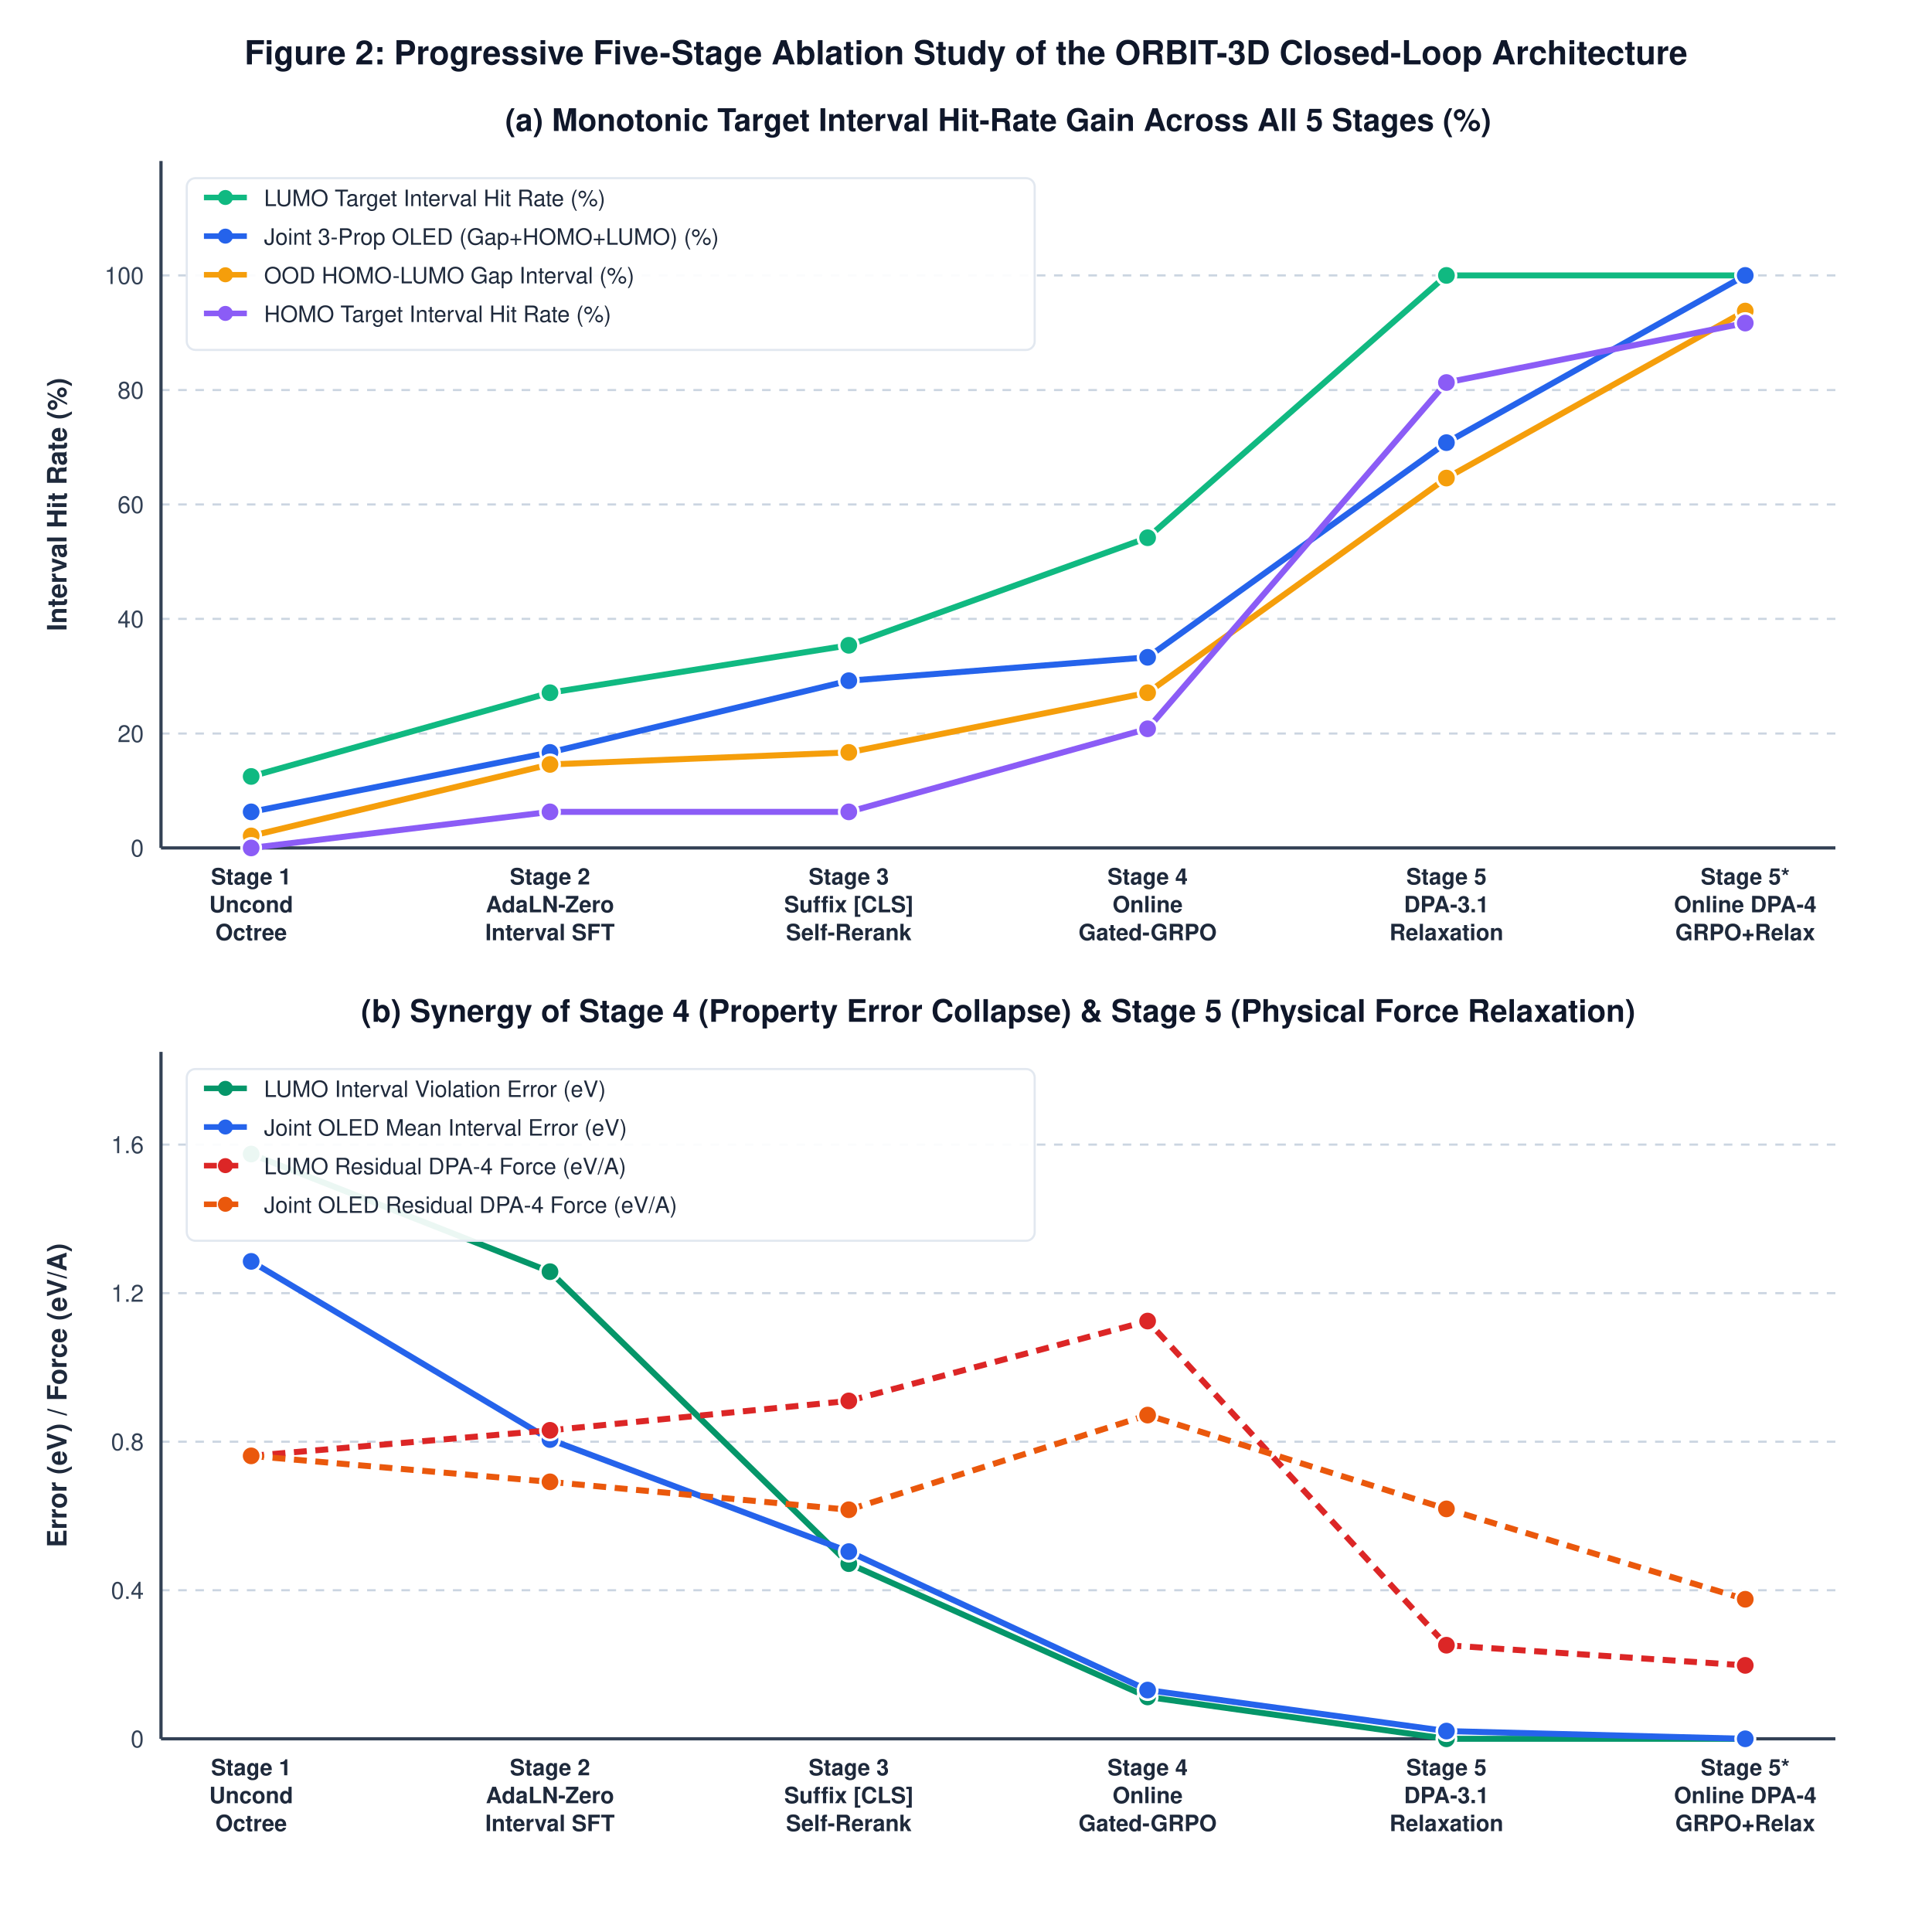
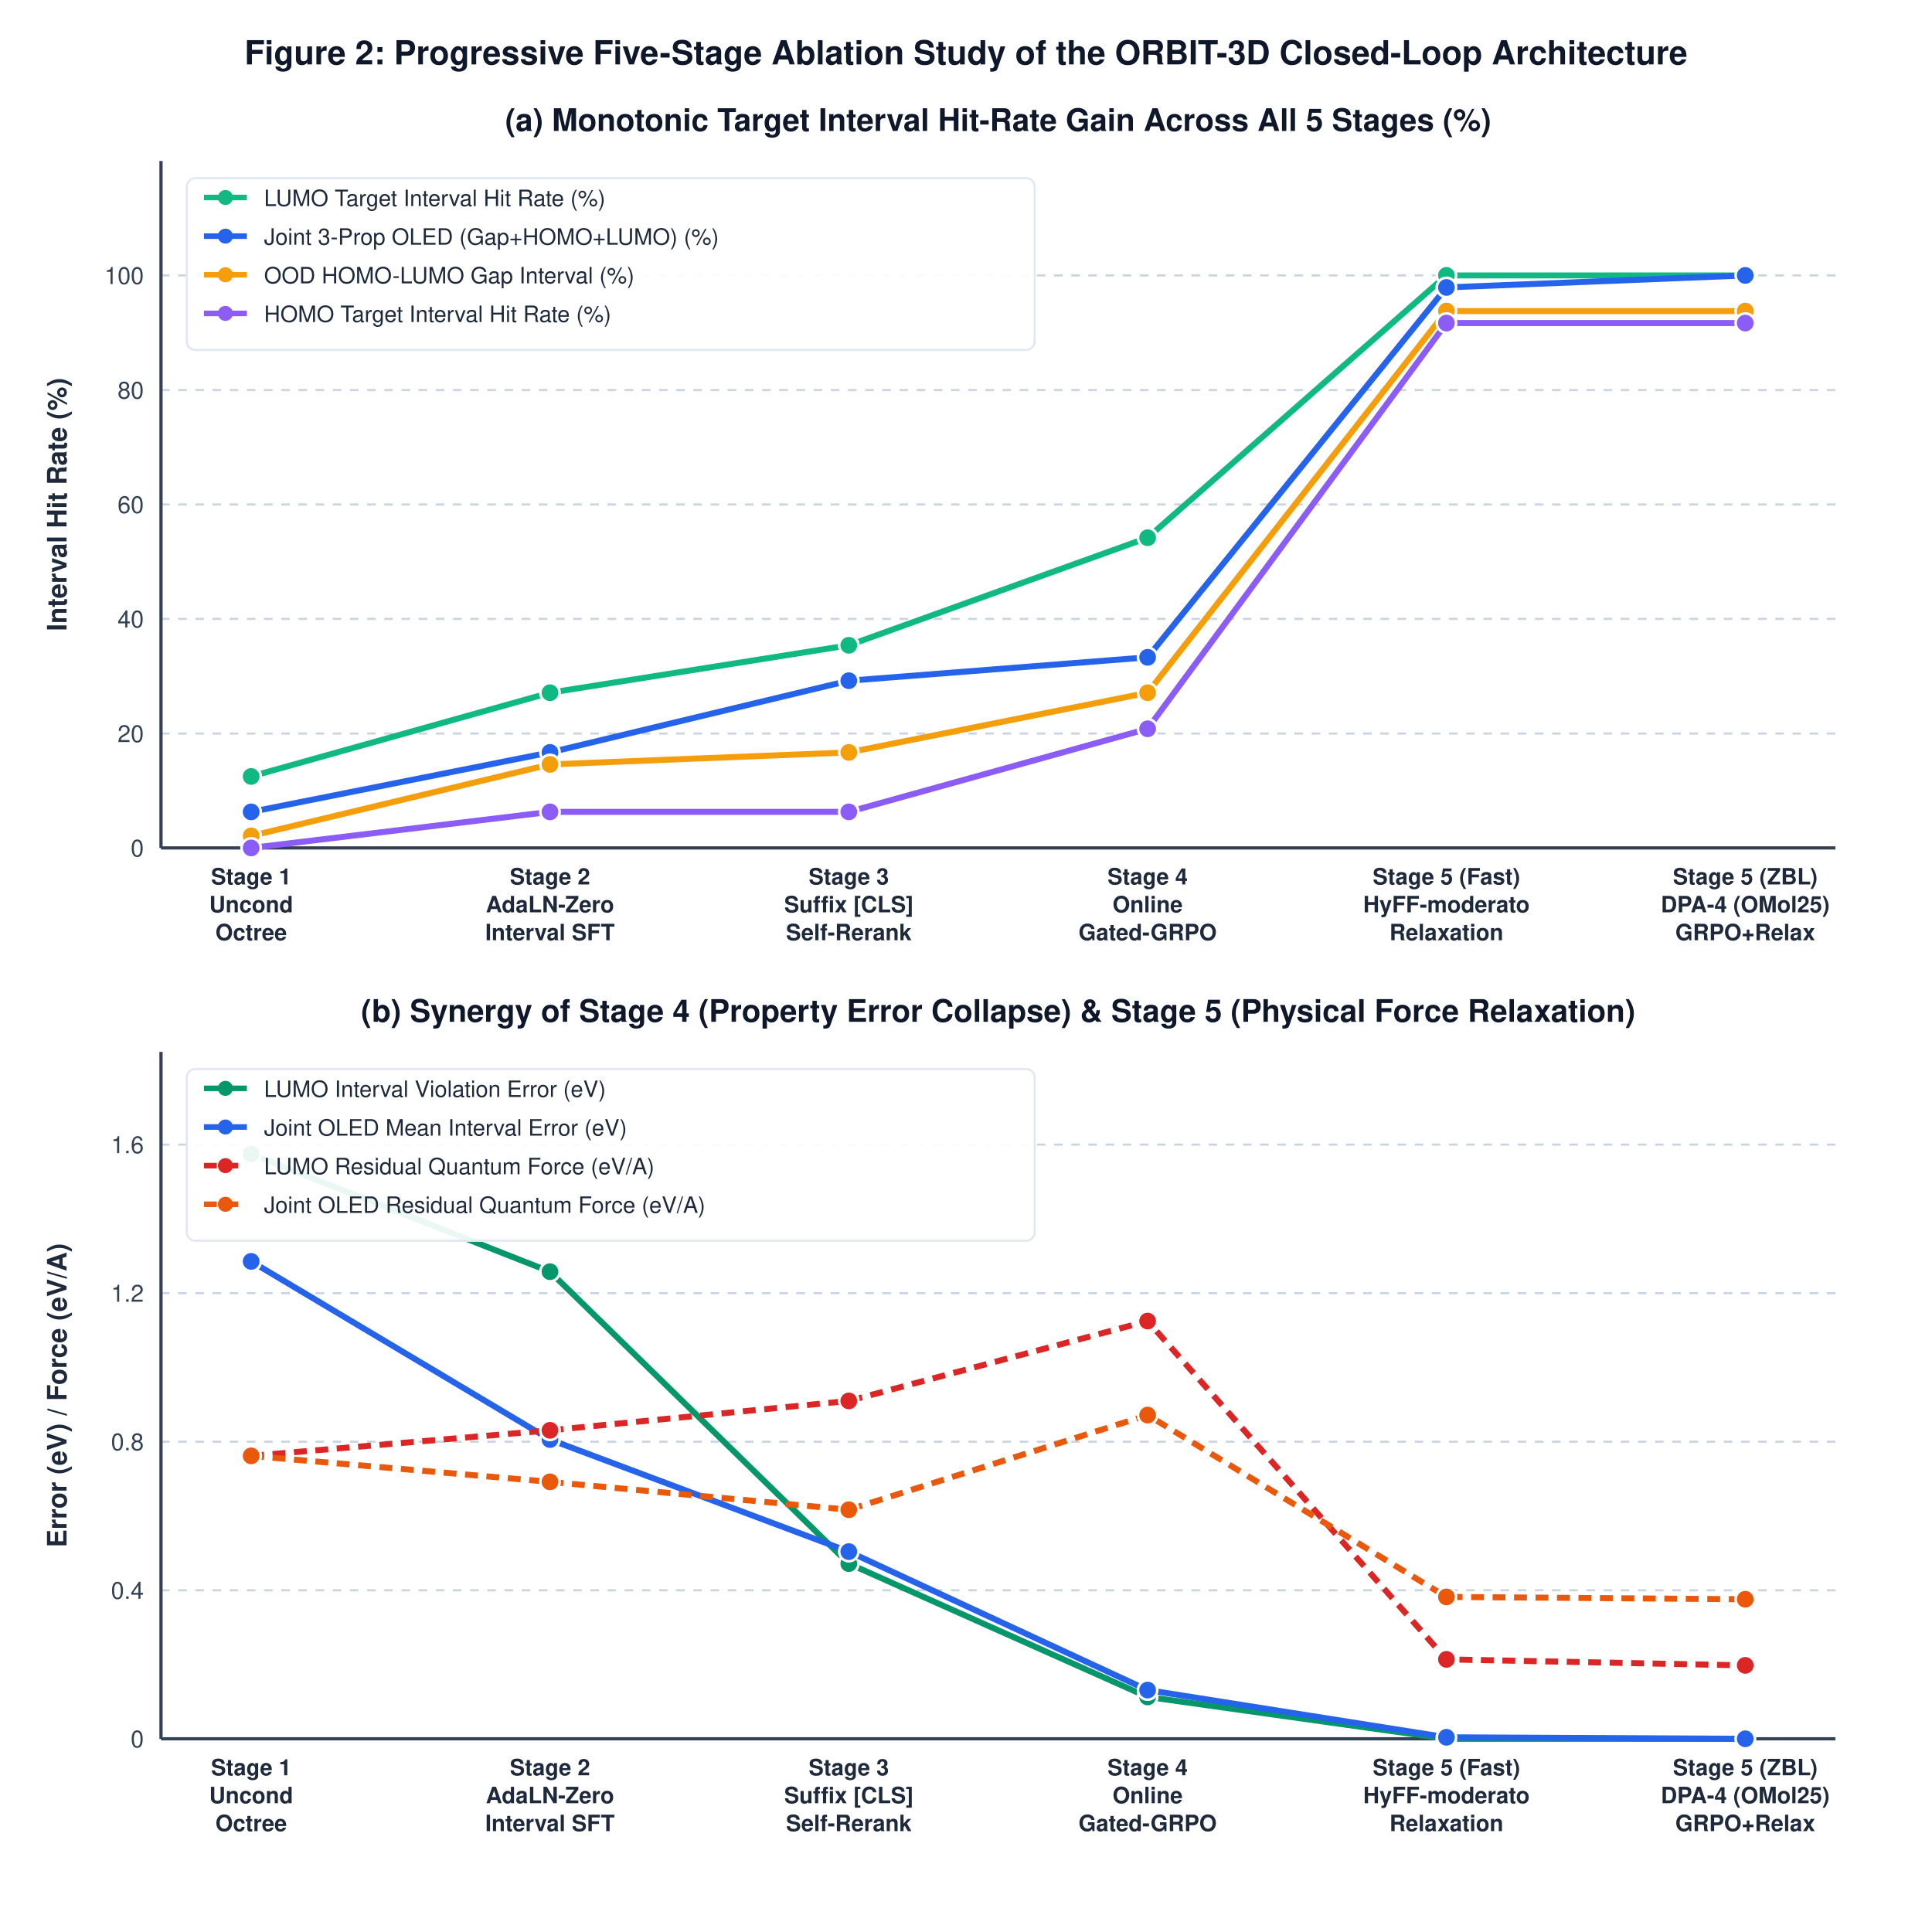
<svg xmlns="http://www.w3.org/2000/svg" width="900" height="900" viewBox="0 0 900 900">
  <rect width="900" height="900" fill="#ffffff" />
  <text x="450.0" y="30" font-family="Helvetica, Arial, sans-serif" font-size="15.5" font-weight="bold" text-anchor="middle" fill="#0f172a">Figure 2: Progressive Five-Stage Ablation Study of the ORBIT-3D Closed-Loop Architecture</text>
  <text x="465.0" y="61.0" font-family="Helvetica, Arial, sans-serif" font-size="14.5" font-weight="bold" text-anchor="middle" fill="#0f172a">(a) Monotonic Target Interval Hit-Rate Gain Across All 5 Stages (%)</text>
  <text transform="translate(31.0,235.0) rotate(-90)" font-family="Helvetica, Arial, sans-serif" font-size="12.5" font-weight="bold" text-anchor="middle" fill="#1e293b">Interval Hit Rate (%)</text>
  <line x1="75" y1="395.0" x2="855" y2="395.0" stroke="#cbd5e1" stroke-width="1" stroke-dasharray="4,4" />
  <text x="67" y="399.0" font-family="Helvetica, Arial, sans-serif" font-size="11" text-anchor="end" fill="#334155">0</text>
  <line x1="75" y1="341.7" x2="855" y2="341.7" stroke="#cbd5e1" stroke-width="1" stroke-dasharray="4,4" />
  <text x="67" y="345.7" font-family="Helvetica, Arial, sans-serif" font-size="11" text-anchor="end" fill="#334155">20</text>
  <line x1="75" y1="288.3" x2="855" y2="288.3" stroke="#cbd5e1" stroke-width="1" stroke-dasharray="4,4" />
  <text x="67" y="292.3" font-family="Helvetica, Arial, sans-serif" font-size="11" text-anchor="end" fill="#334155">40</text>
  <line x1="75" y1="235.0" x2="855" y2="235.0" stroke="#cbd5e1" stroke-width="1" stroke-dasharray="4,4" />
  <text x="67" y="239.0" font-family="Helvetica, Arial, sans-serif" font-size="11" text-anchor="end" fill="#334155">60</text>
  <line x1="75" y1="181.7" x2="855" y2="181.7" stroke="#cbd5e1" stroke-width="1" stroke-dasharray="4,4" />
  <text x="67" y="185.7" font-family="Helvetica, Arial, sans-serif" font-size="11" text-anchor="end" fill="#334155">80</text>
  <line x1="75" y1="128.3" x2="855" y2="128.3" stroke="#cbd5e1" stroke-width="1" stroke-dasharray="4,4" />
  <text x="67" y="132.3" font-family="Helvetica, Arial, sans-serif" font-size="11" text-anchor="end" fill="#334155">100</text>
  <line x1="75" y1="75" x2="75" y2="395" stroke="#334155" stroke-width="1.5" />
  <line x1="75" y1="395" x2="855" y2="395" stroke="#334155" stroke-width="1.5" />
  <text x="117.0" y="412.0" font-family="Helvetica, Arial, sans-serif" font-size="10.5" font-weight="bold" text-anchor="middle" fill="#1e293b">Stage 1</text>
  <text x="117.0" y="425.0" font-family="Helvetica, Arial, sans-serif" font-size="10.5" font-weight="bold" text-anchor="middle" fill="#1e293b">Uncond</text>
  <text x="117.0" y="438.0" font-family="Helvetica, Arial, sans-serif" font-size="10.5" font-weight="bold" text-anchor="middle" fill="#1e293b">Octree</text>
  <text x="256.2" y="412.0" font-family="Helvetica, Arial, sans-serif" font-size="10.5" font-weight="bold" text-anchor="middle" fill="#1e293b">Stage 2</text>
  <text x="256.2" y="425.0" font-family="Helvetica, Arial, sans-serif" font-size="10.5" font-weight="bold" text-anchor="middle" fill="#1e293b">AdaLN-Zero</text>
  <text x="256.2" y="438.0" font-family="Helvetica, Arial, sans-serif" font-size="10.5" font-weight="bold" text-anchor="middle" fill="#1e293b">Interval SFT</text>
  <text x="395.4" y="412.0" font-family="Helvetica, Arial, sans-serif" font-size="10.5" font-weight="bold" text-anchor="middle" fill="#1e293b">Stage 3</text>
  <text x="395.4" y="425.0" font-family="Helvetica, Arial, sans-serif" font-size="10.5" font-weight="bold" text-anchor="middle" fill="#1e293b">Suffix [CLS]</text>
  <text x="395.4" y="438.0" font-family="Helvetica, Arial, sans-serif" font-size="10.5" font-weight="bold" text-anchor="middle" fill="#1e293b">Self-Rerank</text>
  <text x="534.6" y="412.0" font-family="Helvetica, Arial, sans-serif" font-size="10.5" font-weight="bold" text-anchor="middle" fill="#1e293b">Stage 4</text>
  <text x="534.6" y="425.0" font-family="Helvetica, Arial, sans-serif" font-size="10.5" font-weight="bold" text-anchor="middle" fill="#1e293b">Online</text>
  <text x="534.6" y="438.0" font-family="Helvetica, Arial, sans-serif" font-size="10.5" font-weight="bold" text-anchor="middle" fill="#1e293b">Gated-GRPO</text>
-   <text x="673.8" y="412.0" font-family="Helvetica, Arial, sans-serif" font-size="10.5" font-weight="bold" text-anchor="middle" fill="#1e293b">Stage 5</text>
-   <text x="673.8" y="425.0" font-family="Helvetica, Arial, sans-serif" font-size="10.5" font-weight="bold" text-anchor="middle" fill="#1e293b">DPA-3.1</text>
+   <text x="673.8" y="412.0" font-family="Helvetica, Arial, sans-serif" font-size="10.5" font-weight="bold" text-anchor="middle" fill="#1e293b">Stage 5 (Fast)</text>
+   <text x="673.8" y="425.0" font-family="Helvetica, Arial, sans-serif" font-size="10.5" font-weight="bold" text-anchor="middle" fill="#1e293b">HyFF-moderato</text>
  <text x="673.8" y="438.0" font-family="Helvetica, Arial, sans-serif" font-size="10.5" font-weight="bold" text-anchor="middle" fill="#1e293b">Relaxation</text>
-   <text x="813.0" y="412.0" font-family="Helvetica, Arial, sans-serif" font-size="10.5" font-weight="bold" text-anchor="middle" fill="#1e293b">Stage 5*</text>
-   <text x="813.0" y="425.0" font-family="Helvetica, Arial, sans-serif" font-size="10.5" font-weight="bold" text-anchor="middle" fill="#1e293b">Online DPA-4</text>
+   <text x="813.0" y="412.0" font-family="Helvetica, Arial, sans-serif" font-size="10.5" font-weight="bold" text-anchor="middle" fill="#1e293b">Stage 5 (ZBL)</text>
+   <text x="813.0" y="425.0" font-family="Helvetica, Arial, sans-serif" font-size="10.5" font-weight="bold" text-anchor="middle" fill="#1e293b">DPA-4 (OMol25)</text>
  <text x="813.0" y="438.0" font-family="Helvetica, Arial, sans-serif" font-size="10.5" font-weight="bold" text-anchor="middle" fill="#1e293b">GRPO+Relax</text>
  <polyline fill="none" stroke="#10b981" stroke-width="2.8" points="117.0,361.7 256.2,322.7 395.4,300.6 534.6,250.5 673.8,128.3 813.0,128.3" />
  <circle cx="117.0" cy="361.7" r="4.5" fill="#10b981" stroke="#ffffff" stroke-width="1.2" />
  <circle cx="256.2" cy="322.7" r="4.5" fill="#10b981" stroke="#ffffff" stroke-width="1.2" />
  <circle cx="395.4" cy="300.6" r="4.5" fill="#10b981" stroke="#ffffff" stroke-width="1.2" />
  <circle cx="534.6" cy="250.5" r="4.5" fill="#10b981" stroke="#ffffff" stroke-width="1.2" />
  <circle cx="673.8" cy="128.3" r="4.5" fill="#10b981" stroke="#ffffff" stroke-width="1.2" />
  <circle cx="813.0" cy="128.3" r="4.5" fill="#10b981" stroke="#ffffff" stroke-width="1.2" />
-   <polyline fill="none" stroke="#2563eb" stroke-width="2.8" points="117.0,378.2 256.2,350.5 395.4,317.1 534.6,306.2 673.8,206.2 813.0,128.3" />
+   <polyline fill="none" stroke="#2563eb" stroke-width="2.8" points="117.0,378.2 256.2,350.5 395.4,317.1 534.6,306.2 673.8,133.9 813.0,128.3" />
  <circle cx="117.0" cy="378.2" r="4.5" fill="#2563eb" stroke="#ffffff" stroke-width="1.2" />
  <circle cx="256.2" cy="350.5" r="4.5" fill="#2563eb" stroke="#ffffff" stroke-width="1.2" />
  <circle cx="395.4" cy="317.1" r="4.5" fill="#2563eb" stroke="#ffffff" stroke-width="1.2" />
  <circle cx="534.6" cy="306.2" r="4.5" fill="#2563eb" stroke="#ffffff" stroke-width="1.2" />
-   <circle cx="673.8" cy="206.2" r="4.5" fill="#2563eb" stroke="#ffffff" stroke-width="1.2" />
+   <circle cx="673.8" cy="133.9" r="4.5" fill="#2563eb" stroke="#ffffff" stroke-width="1.2" />
  <circle cx="813.0" cy="128.3" r="4.5" fill="#2563eb" stroke="#ffffff" stroke-width="1.2" />
-   <polyline fill="none" stroke="#f59e0b" stroke-width="2.8" points="117.0,389.4 256.2,356.1 395.4,350.5 534.6,322.7 673.8,222.7 813.0,144.9" />
+   <polyline fill="none" stroke="#f59e0b" stroke-width="2.8" points="117.0,389.4 256.2,356.1 395.4,350.5 534.6,322.7 673.8,144.9 813.0,144.9" />
  <circle cx="117.0" cy="389.4" r="4.5" fill="#f59e0b" stroke="#ffffff" stroke-width="1.2" />
  <circle cx="256.2" cy="356.1" r="4.5" fill="#f59e0b" stroke="#ffffff" stroke-width="1.2" />
  <circle cx="395.4" cy="350.5" r="4.5" fill="#f59e0b" stroke="#ffffff" stroke-width="1.2" />
  <circle cx="534.6" cy="322.7" r="4.5" fill="#f59e0b" stroke="#ffffff" stroke-width="1.2" />
-   <circle cx="673.8" cy="222.7" r="4.5" fill="#f59e0b" stroke="#ffffff" stroke-width="1.2" />
+   <circle cx="673.8" cy="144.9" r="4.5" fill="#f59e0b" stroke="#ffffff" stroke-width="1.2" />
  <circle cx="813.0" cy="144.9" r="4.5" fill="#f59e0b" stroke="#ffffff" stroke-width="1.2" />
-   <polyline fill="none" stroke="#8b5cf6" stroke-width="2.8" points="117.0,395.0 256.2,378.2 395.4,378.2 534.6,339.5 673.8,178.2 813.0,150.5" />
+   <polyline fill="none" stroke="#8b5cf6" stroke-width="2.8" points="117.0,395.0 256.2,378.2 395.4,378.2 534.6,339.5 673.8,150.5 813.0,150.5" />
  <circle cx="117.0" cy="395.0" r="4.5" fill="#8b5cf6" stroke="#ffffff" stroke-width="1.2" />
  <circle cx="256.2" cy="378.2" r="4.5" fill="#8b5cf6" stroke="#ffffff" stroke-width="1.2" />
  <circle cx="395.4" cy="378.2" r="4.5" fill="#8b5cf6" stroke="#ffffff" stroke-width="1.2" />
  <circle cx="534.6" cy="339.5" r="4.5" fill="#8b5cf6" stroke="#ffffff" stroke-width="1.2" />
-   <circle cx="673.8" cy="178.2" r="4.5" fill="#8b5cf6" stroke="#ffffff" stroke-width="1.2" />
+   <circle cx="673.8" cy="150.5" r="4.5" fill="#8b5cf6" stroke="#ffffff" stroke-width="1.2" />
  <circle cx="813.0" cy="150.5" r="4.5" fill="#8b5cf6" stroke="#ffffff" stroke-width="1.2" />
  <rect x="87" y="83" width="395" height="80" fill="#ffffff" fill-opacity="0.92" stroke="#e2e8f0" rx="4" />
  <line x1="95" y1="92" x2="115" y2="92" stroke="#10b981" stroke-width="2.6" />
  <circle cx="105" cy="92" r="3.5" fill="#10b981" />
  <text x="123" y="96" font-family="Helvetica, Arial, sans-serif" font-size="10.5" fill="#1e293b">LUMO Target Interval Hit Rate (%)</text>
  <line x1="95" y1="110" x2="115" y2="110" stroke="#2563eb" stroke-width="2.6" />
  <circle cx="105" cy="110" r="3.5" fill="#2563eb" />
  <text x="123" y="114" font-family="Helvetica, Arial, sans-serif" font-size="10.5" fill="#1e293b">Joint 3-Prop OLED (Gap+HOMO+LUMO) (%)</text>
  <line x1="95" y1="128" x2="115" y2="128" stroke="#f59e0b" stroke-width="2.6" />
  <circle cx="105" cy="128" r="3.5" fill="#f59e0b" />
  <text x="123" y="132" font-family="Helvetica, Arial, sans-serif" font-size="10.5" fill="#1e293b">OOD HOMO-LUMO Gap Interval (%)</text>
  <line x1="95" y1="146" x2="115" y2="146" stroke="#8b5cf6" stroke-width="2.6" />
  <circle cx="105" cy="146" r="3.5" fill="#8b5cf6" />
  <text x="123" y="150" font-family="Helvetica, Arial, sans-serif" font-size="10.5" fill="#1e293b">HOMO Target Interval Hit Rate (%)</text>
  <text x="465.0" y="476.0" font-family="Helvetica, Arial, sans-serif" font-size="14.5" font-weight="bold" text-anchor="middle" fill="#0f172a">(b) Synergy of Stage 4 (Property Error Collapse) &amp; Stage 5 (Physical Force Relaxation)</text>
  <text transform="translate(31.0,650.0) rotate(-90)" font-family="Helvetica, Arial, sans-serif" font-size="12.5" font-weight="bold" text-anchor="middle" fill="#1e293b">Error (eV) / Force (eV/A)</text>
  <line x1="75" y1="810.0" x2="855" y2="810.0" stroke="#cbd5e1" stroke-width="1" stroke-dasharray="4,4" />
  <text x="67" y="814.0" font-family="Helvetica, Arial, sans-serif" font-size="11" text-anchor="end" fill="#334155">0</text>
  <line x1="75" y1="740.8" x2="855" y2="740.8" stroke="#cbd5e1" stroke-width="1" stroke-dasharray="4,4" />
  <text x="67" y="744.8" font-family="Helvetica, Arial, sans-serif" font-size="11" text-anchor="end" fill="#334155">0.4</text>
  <line x1="75" y1="671.6" x2="855" y2="671.6" stroke="#cbd5e1" stroke-width="1" stroke-dasharray="4,4" />
  <text x="67" y="675.6" font-family="Helvetica, Arial, sans-serif" font-size="11" text-anchor="end" fill="#334155">0.8</text>
  <line x1="75" y1="602.4" x2="855" y2="602.4" stroke="#cbd5e1" stroke-width="1" stroke-dasharray="4,4" />
  <text x="67" y="606.4" font-family="Helvetica, Arial, sans-serif" font-size="11" text-anchor="end" fill="#334155">1.2</text>
  <line x1="75" y1="533.2" x2="855" y2="533.2" stroke="#cbd5e1" stroke-width="1" stroke-dasharray="4,4" />
  <text x="67" y="537.2" font-family="Helvetica, Arial, sans-serif" font-size="11" text-anchor="end" fill="#334155">1.6</text>
  <line x1="75" y1="490" x2="75" y2="810" stroke="#334155" stroke-width="1.5" />
  <line x1="75" y1="810" x2="855" y2="810" stroke="#334155" stroke-width="1.5" />
  <text x="117.0" y="827.0" font-family="Helvetica, Arial, sans-serif" font-size="10.5" font-weight="bold" text-anchor="middle" fill="#1e293b">Stage 1</text>
  <text x="117.0" y="840.0" font-family="Helvetica, Arial, sans-serif" font-size="10.5" font-weight="bold" text-anchor="middle" fill="#1e293b">Uncond</text>
  <text x="117.0" y="853.0" font-family="Helvetica, Arial, sans-serif" font-size="10.5" font-weight="bold" text-anchor="middle" fill="#1e293b">Octree</text>
  <text x="256.2" y="827.0" font-family="Helvetica, Arial, sans-serif" font-size="10.5" font-weight="bold" text-anchor="middle" fill="#1e293b">Stage 2</text>
  <text x="256.2" y="840.0" font-family="Helvetica, Arial, sans-serif" font-size="10.5" font-weight="bold" text-anchor="middle" fill="#1e293b">AdaLN-Zero</text>
  <text x="256.2" y="853.0" font-family="Helvetica, Arial, sans-serif" font-size="10.5" font-weight="bold" text-anchor="middle" fill="#1e293b">Interval SFT</text>
  <text x="395.4" y="827.0" font-family="Helvetica, Arial, sans-serif" font-size="10.5" font-weight="bold" text-anchor="middle" fill="#1e293b">Stage 3</text>
  <text x="395.4" y="840.0" font-family="Helvetica, Arial, sans-serif" font-size="10.5" font-weight="bold" text-anchor="middle" fill="#1e293b">Suffix [CLS]</text>
  <text x="395.4" y="853.0" font-family="Helvetica, Arial, sans-serif" font-size="10.5" font-weight="bold" text-anchor="middle" fill="#1e293b">Self-Rerank</text>
  <text x="534.6" y="827.0" font-family="Helvetica, Arial, sans-serif" font-size="10.5" font-weight="bold" text-anchor="middle" fill="#1e293b">Stage 4</text>
  <text x="534.6" y="840.0" font-family="Helvetica, Arial, sans-serif" font-size="10.5" font-weight="bold" text-anchor="middle" fill="#1e293b">Online</text>
  <text x="534.6" y="853.0" font-family="Helvetica, Arial, sans-serif" font-size="10.5" font-weight="bold" text-anchor="middle" fill="#1e293b">Gated-GRPO</text>
-   <text x="673.8" y="827.0" font-family="Helvetica, Arial, sans-serif" font-size="10.5" font-weight="bold" text-anchor="middle" fill="#1e293b">Stage 5</text>
-   <text x="673.8" y="840.0" font-family="Helvetica, Arial, sans-serif" font-size="10.5" font-weight="bold" text-anchor="middle" fill="#1e293b">DPA-3.1</text>
+   <text x="673.8" y="827.0" font-family="Helvetica, Arial, sans-serif" font-size="10.5" font-weight="bold" text-anchor="middle" fill="#1e293b">Stage 5 (Fast)</text>
+   <text x="673.8" y="840.0" font-family="Helvetica, Arial, sans-serif" font-size="10.5" font-weight="bold" text-anchor="middle" fill="#1e293b">HyFF-moderato</text>
  <text x="673.8" y="853.0" font-family="Helvetica, Arial, sans-serif" font-size="10.5" font-weight="bold" text-anchor="middle" fill="#1e293b">Relaxation</text>
-   <text x="813.0" y="827.0" font-family="Helvetica, Arial, sans-serif" font-size="10.5" font-weight="bold" text-anchor="middle" fill="#1e293b">Stage 5*</text>
-   <text x="813.0" y="840.0" font-family="Helvetica, Arial, sans-serif" font-size="10.5" font-weight="bold" text-anchor="middle" fill="#1e293b">Online DPA-4</text>
+   <text x="813.0" y="827.0" font-family="Helvetica, Arial, sans-serif" font-size="10.5" font-weight="bold" text-anchor="middle" fill="#1e293b">Stage 5 (ZBL)</text>
+   <text x="813.0" y="840.0" font-family="Helvetica, Arial, sans-serif" font-size="10.5" font-weight="bold" text-anchor="middle" fill="#1e293b">DPA-4 (OMol25)</text>
  <text x="813.0" y="853.0" font-family="Helvetica, Arial, sans-serif" font-size="10.5" font-weight="bold" text-anchor="middle" fill="#1e293b">GRPO+Relax</text>
  <polyline fill="none" stroke="#059669" stroke-width="2.8" points="117.0,537.6 256.2,592.4 395.4,728.4 534.6,790.5 673.8,810.0 813.0,810.0" />
  <circle cx="117.0" cy="537.6" r="4.5" fill="#059669" stroke="#ffffff" stroke-width="1.2" />
  <circle cx="256.2" cy="592.4" r="4.5" fill="#059669" stroke="#ffffff" stroke-width="1.2" />
  <circle cx="395.4" cy="728.4" r="4.5" fill="#059669" stroke="#ffffff" stroke-width="1.2" />
  <circle cx="534.6" cy="790.5" r="4.5" fill="#059669" stroke="#ffffff" stroke-width="1.2" />
  <circle cx="673.8" cy="810.0" r="4.5" fill="#059669" stroke="#ffffff" stroke-width="1.2" />
  <circle cx="813.0" cy="810.0" r="4.5" fill="#059669" stroke="#ffffff" stroke-width="1.2" />
-   <polyline fill="none" stroke="#2563eb" stroke-width="2.8" points="117.0,587.6 256.2,670.6 395.4,722.8 534.6,787.3 673.8,806.4 813.0,810.0" />
+   <polyline fill="none" stroke="#2563eb" stroke-width="2.8" points="117.0,587.6 256.2,670.6 395.4,722.8 534.6,787.3 673.8,809.3 813.0,810.0" />
  <circle cx="117.0" cy="587.6" r="4.5" fill="#2563eb" stroke="#ffffff" stroke-width="1.2" />
  <circle cx="256.2" cy="670.6" r="4.5" fill="#2563eb" stroke="#ffffff" stroke-width="1.2" />
  <circle cx="395.4" cy="722.8" r="4.5" fill="#2563eb" stroke="#ffffff" stroke-width="1.2" />
  <circle cx="534.6" cy="787.3" r="4.5" fill="#2563eb" stroke="#ffffff" stroke-width="1.2" />
-   <circle cx="673.8" cy="806.4" r="4.5" fill="#2563eb" stroke="#ffffff" stroke-width="1.2" />
+   <circle cx="673.8" cy="809.3" r="4.5" fill="#2563eb" stroke="#ffffff" stroke-width="1.2" />
  <circle cx="813.0" cy="810.0" r="4.5" fill="#2563eb" stroke="#ffffff" stroke-width="1.2" />
-   <polyline fill="none" stroke="#dc2626" stroke-width="2.8" stroke-dasharray="6,4" points="117.0,678.2 256.2,666.3 395.4,652.6 534.6,615.4 673.8,766.4 813.0,775.8" />
+   <polyline fill="none" stroke="#dc2626" stroke-width="2.8" stroke-dasharray="6,4" points="117.0,678.2 256.2,666.3 395.4,652.6 534.6,615.4 673.8,773.0 813.0,775.8" />
  <circle cx="117.0" cy="678.2" r="4.5" fill="#dc2626" stroke="#ffffff" stroke-width="1.2" />
  <circle cx="256.2" cy="666.3" r="4.5" fill="#dc2626" stroke="#ffffff" stroke-width="1.2" />
  <circle cx="395.4" cy="652.6" r="4.5" fill="#dc2626" stroke="#ffffff" stroke-width="1.2" />
  <circle cx="534.6" cy="615.4" r="4.5" fill="#dc2626" stroke="#ffffff" stroke-width="1.2" />
-   <circle cx="673.8" cy="766.4" r="4.5" fill="#dc2626" stroke="#ffffff" stroke-width="1.2" />
+   <circle cx="673.8" cy="773.0" r="4.5" fill="#dc2626" stroke="#ffffff" stroke-width="1.2" />
  <circle cx="813.0" cy="775.8" r="4.5" fill="#dc2626" stroke="#ffffff" stroke-width="1.2" />
-   <polyline fill="none" stroke="#ea580c" stroke-width="2.8" stroke-dasharray="6,4" points="117.0,678.2 256.2,690.3 395.4,703.3 534.6,659.2 673.8,702.9 813.0,745.0" />
+   <polyline fill="none" stroke="#ea580c" stroke-width="2.8" stroke-dasharray="6,4" points="117.0,678.2 256.2,690.3 395.4,703.3 534.6,659.2 673.8,743.9 813.0,745.0" />
  <circle cx="117.0" cy="678.2" r="4.5" fill="#ea580c" stroke="#ffffff" stroke-width="1.2" />
  <circle cx="256.2" cy="690.3" r="4.5" fill="#ea580c" stroke="#ffffff" stroke-width="1.2" />
  <circle cx="395.4" cy="703.3" r="4.5" fill="#ea580c" stroke="#ffffff" stroke-width="1.2" />
  <circle cx="534.6" cy="659.2" r="4.5" fill="#ea580c" stroke="#ffffff" stroke-width="1.2" />
-   <circle cx="673.8" cy="702.9" r="4.5" fill="#ea580c" stroke="#ffffff" stroke-width="1.2" />
+   <circle cx="673.8" cy="743.9" r="4.5" fill="#ea580c" stroke="#ffffff" stroke-width="1.2" />
  <circle cx="813.0" cy="745.0" r="4.5" fill="#ea580c" stroke="#ffffff" stroke-width="1.2" />
  <rect x="87" y="498" width="395" height="80" fill="#ffffff" fill-opacity="0.92" stroke="#e2e8f0" rx="4" />
  <line x1="95" y1="507" x2="115" y2="507" stroke="#059669" stroke-width="2.6" />
  <circle cx="105" cy="507" r="3.5" fill="#059669" />
  <text x="123" y="511" font-family="Helvetica, Arial, sans-serif" font-size="10.5" fill="#1e293b">LUMO Interval Violation Error (eV)</text>
  <line x1="95" y1="525" x2="115" y2="525" stroke="#2563eb" stroke-width="2.6" />
  <circle cx="105" cy="525" r="3.5" fill="#2563eb" />
  <text x="123" y="529" font-family="Helvetica, Arial, sans-serif" font-size="10.5" fill="#1e293b">Joint OLED Mean Interval Error (eV)</text>
  <line x1="95" y1="543" x2="115" y2="543" stroke="#dc2626" stroke-width="2.6" stroke-dasharray="6,4" />
  <circle cx="105" cy="543" r="3.5" fill="#dc2626" />
-   <text x="123" y="547" font-family="Helvetica, Arial, sans-serif" font-size="10.5" fill="#1e293b">LUMO Residual DPA-4 Force (eV/A)</text>
+   <text x="123" y="547" font-family="Helvetica, Arial, sans-serif" font-size="10.5" fill="#1e293b">LUMO Residual Quantum Force (eV/A)</text>
  <line x1="95" y1="561" x2="115" y2="561" stroke="#ea580c" stroke-width="2.6" stroke-dasharray="6,4" />
  <circle cx="105" cy="561" r="3.5" fill="#ea580c" />
-   <text x="123" y="565" font-family="Helvetica, Arial, sans-serif" font-size="10.5" fill="#1e293b">Joint OLED Residual DPA-4 Force (eV/A)</text>
+   <text x="123" y="565" font-family="Helvetica, Arial, sans-serif" font-size="10.5" fill="#1e293b">Joint OLED Residual Quantum Force (eV/A)</text>
</svg>
